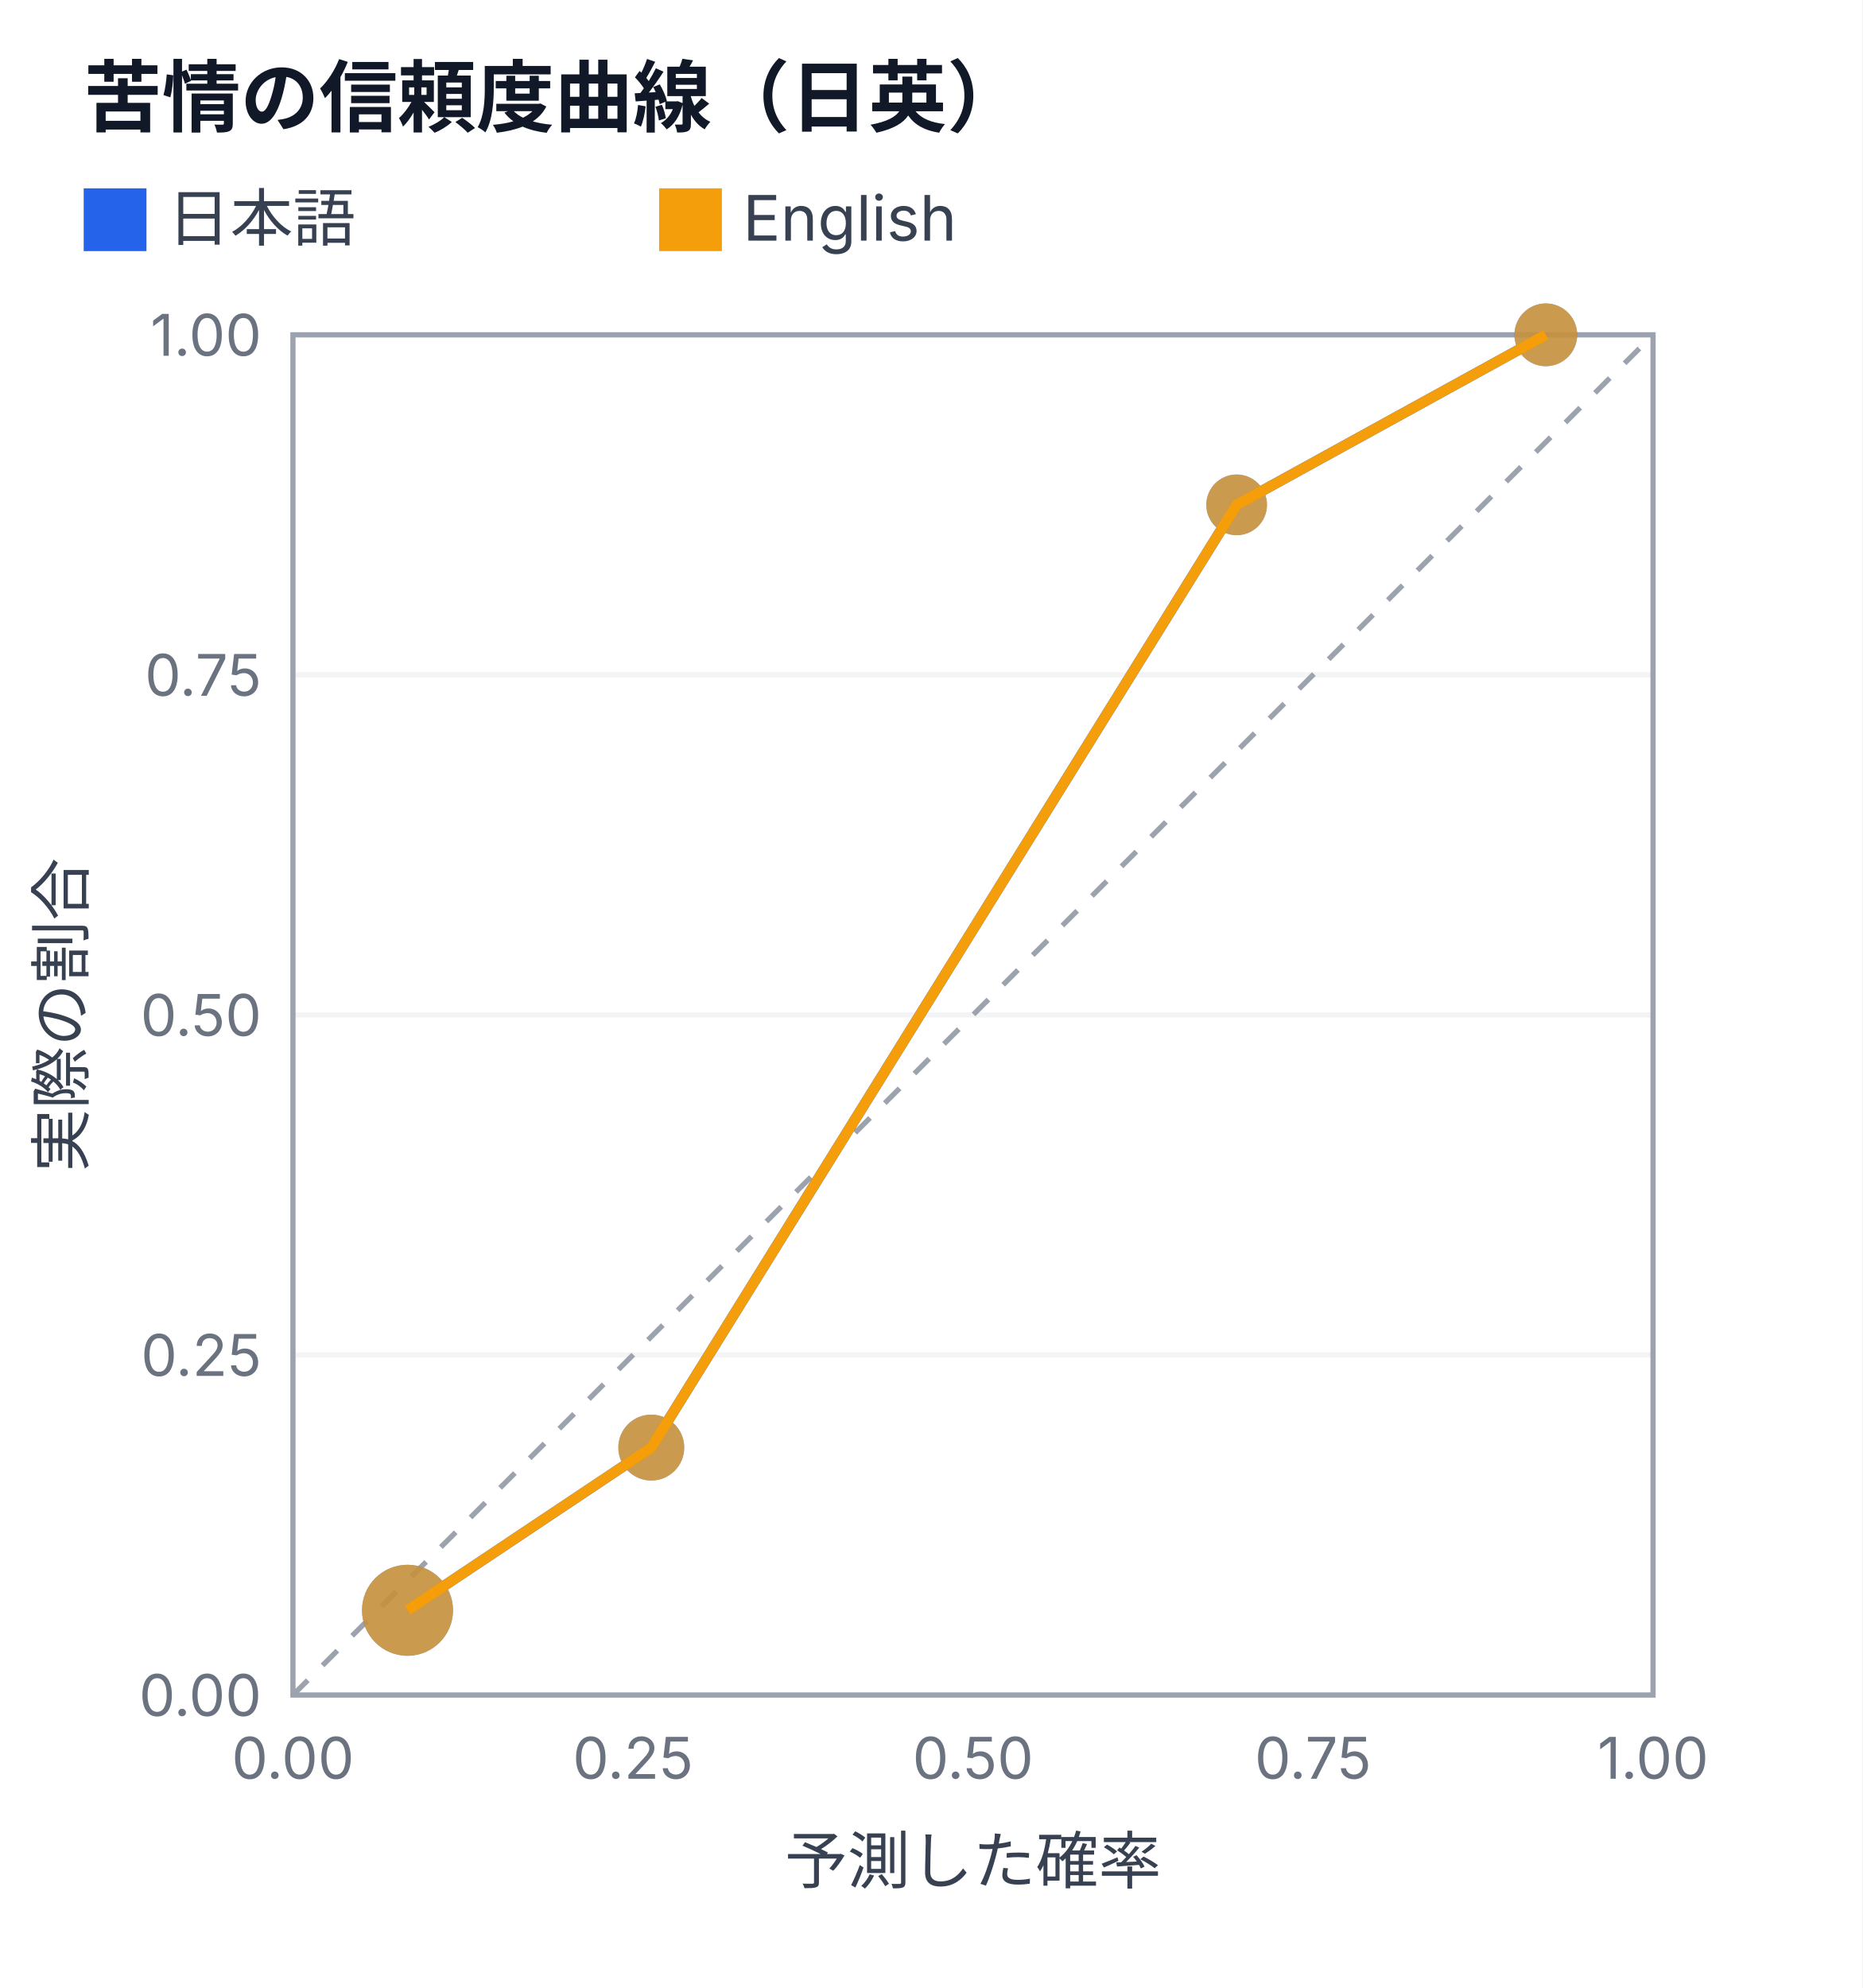
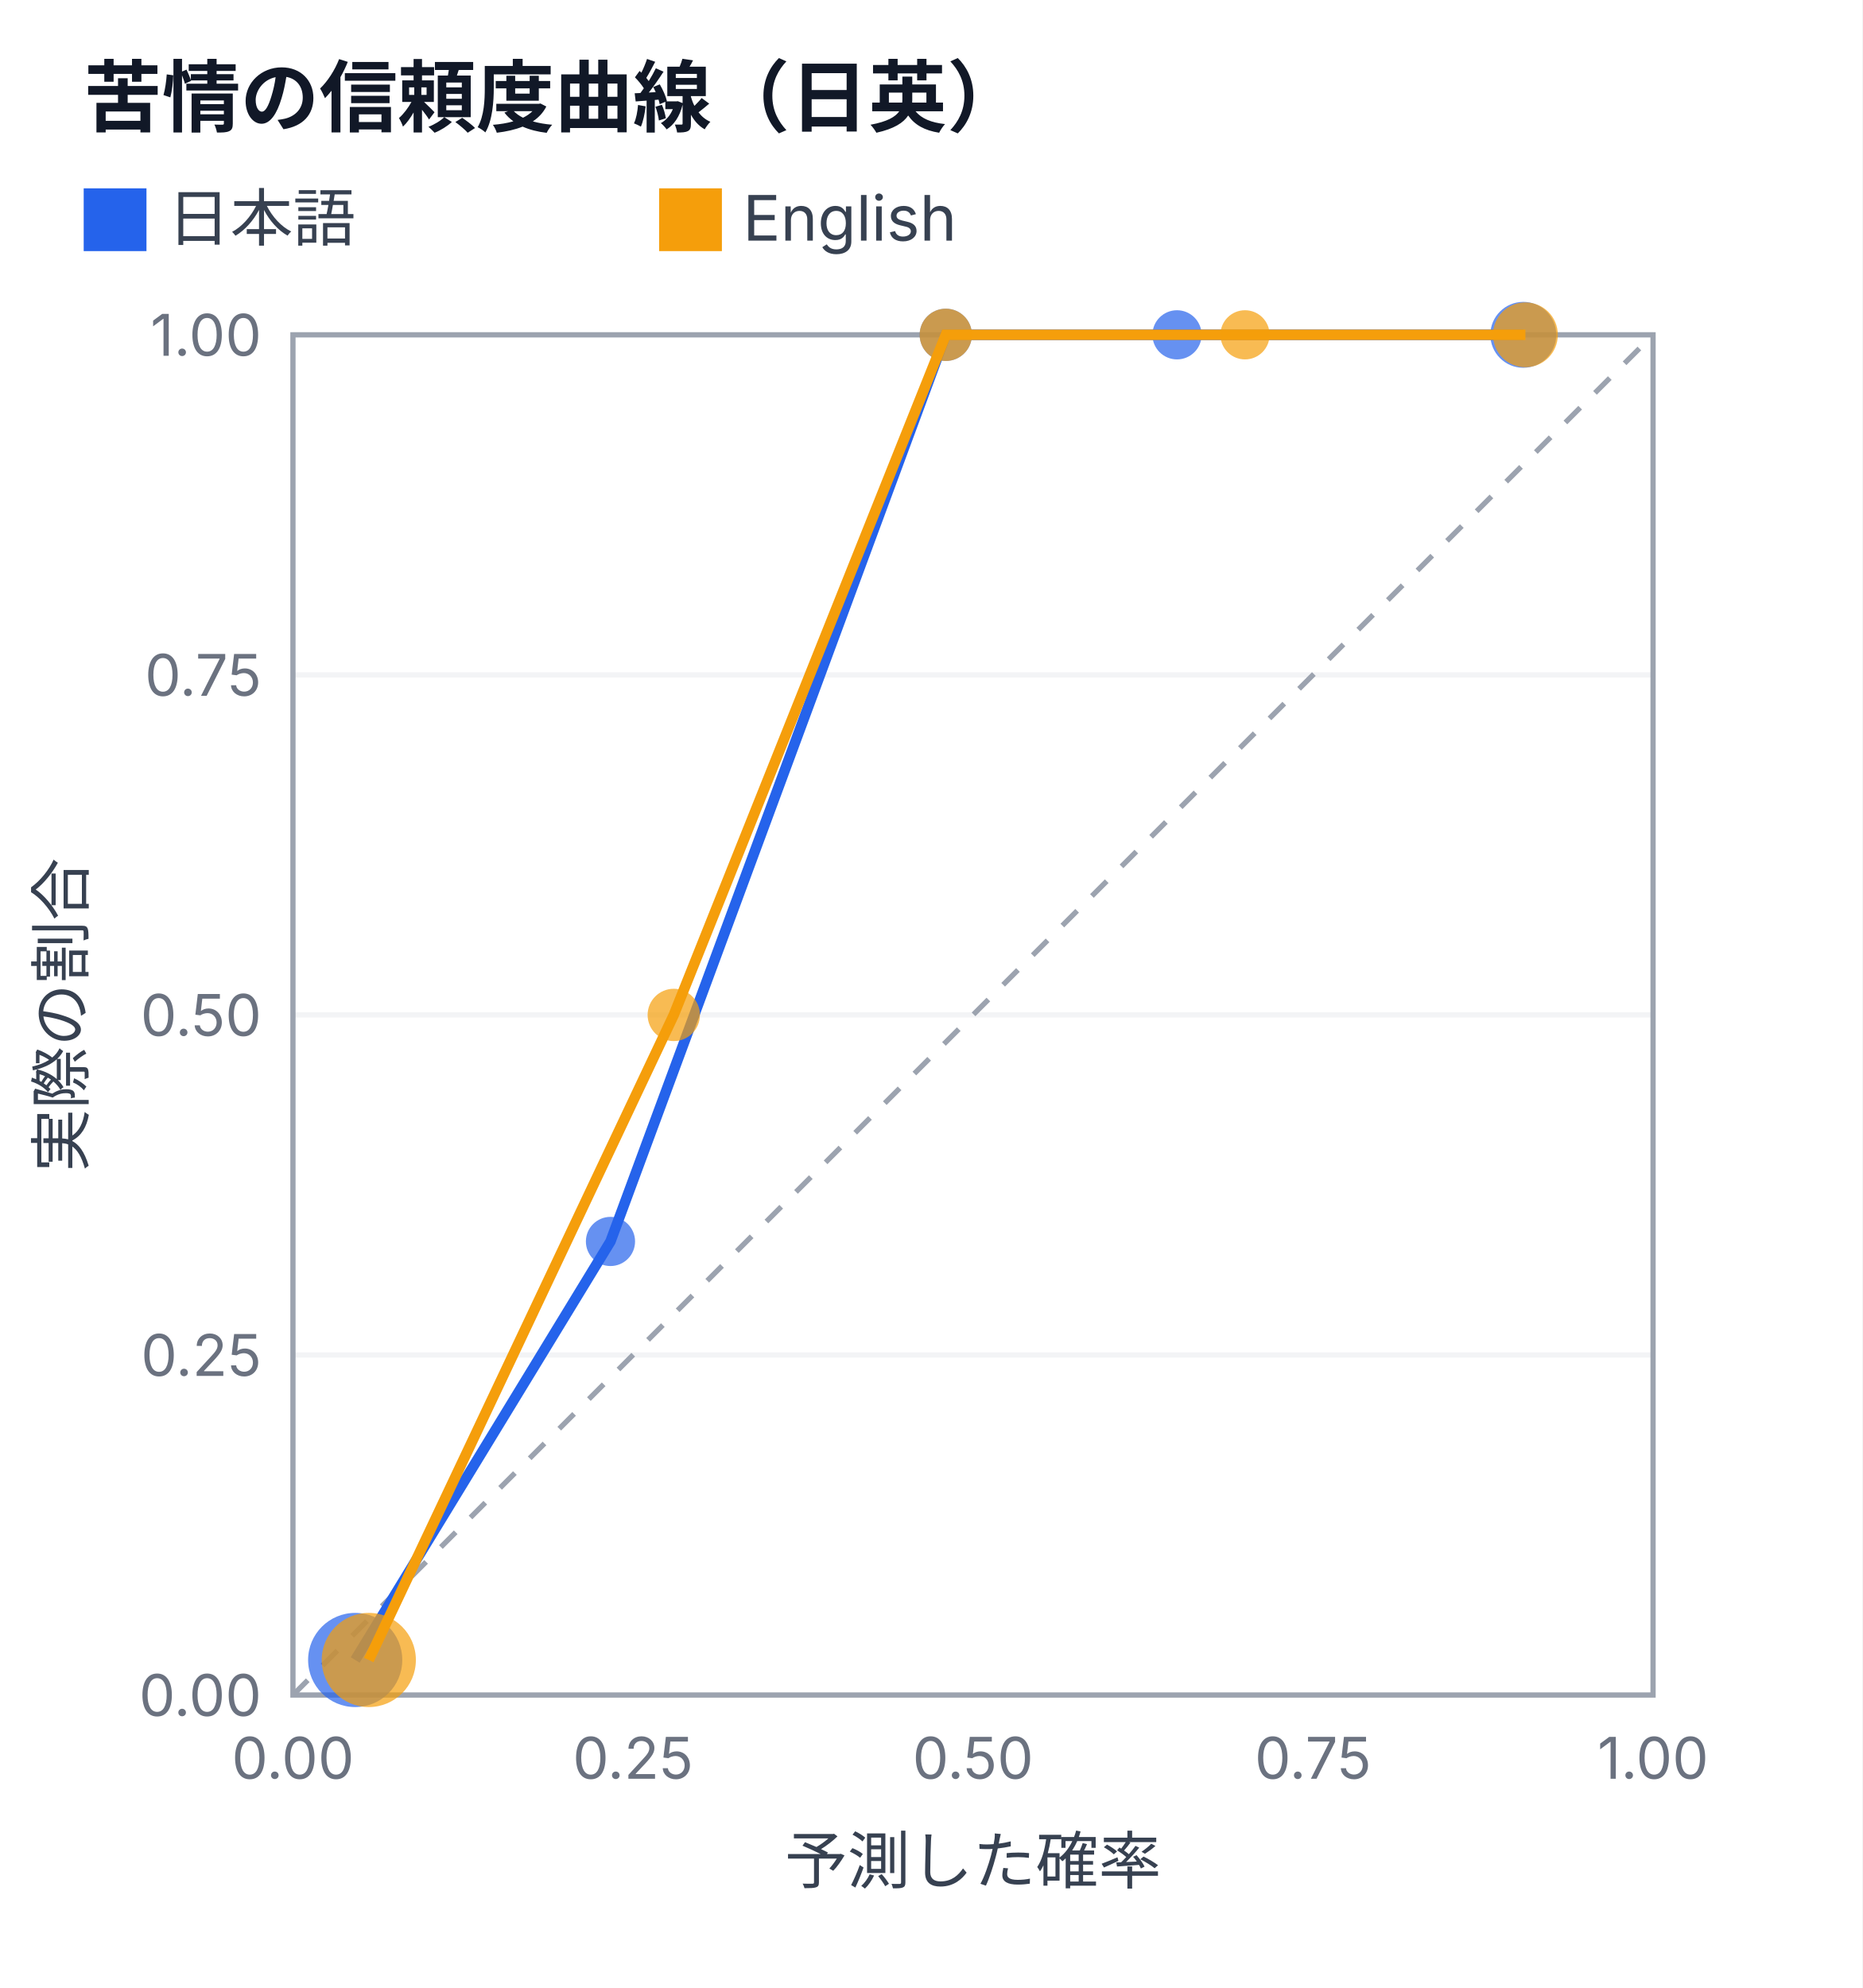
<svg xmlns="http://www.w3.org/2000/svg" width="356" height="380" viewBox="0 0 356 380" role="img" aria-label="苦情の信頼度曲線（日英）">
  <rect width="100%" height="100%" fill="#ffffff" />
  <text x="16" y="24" font-family="-apple-system, 'Hiragino Sans', 'Noto Sans JP', sans-serif" font-size="15" font-weight="bold" fill="#111827">苦情の信頼度曲線（日英）</text>
  <rect x="16" y="36" width="12" height="12" fill="#2563eb" />
  <text x="32" y="46" font-family="-apple-system, 'Hiragino Sans', 'Noto Sans JP', sans-serif" font-size="12" fill="#374151">日本語</text>
  <rect x="126" y="36" width="12" height="12" fill="#f59e0b" />
  <text x="142" y="46" font-family="-apple-system, 'Hiragino Sans', 'Noto Sans JP', sans-serif" font-size="12" fill="#374151">English</text>
  <line x1="56" y1="324" x2="316" y2="324" stroke="#f3f4f6" />
  <text x="50" y="328" text-anchor="end" font-family="-apple-system, 'Hiragino Sans', 'Noto Sans JP', sans-serif" font-size="11" fill="#6b7280">0.00</text>
  <text x="56" y="340" text-anchor="middle" font-family="-apple-system, 'Hiragino Sans', 'Noto Sans JP', sans-serif" font-size="11" fill="#6b7280">0.00</text>
  <line x1="56" y1="259" x2="316" y2="259" stroke="#f3f4f6" />
  <text x="50" y="263" text-anchor="end" font-family="-apple-system, 'Hiragino Sans', 'Noto Sans JP', sans-serif" font-size="11" fill="#6b7280">0.25</text>
  <text x="121" y="340" text-anchor="middle" font-family="-apple-system, 'Hiragino Sans', 'Noto Sans JP', sans-serif" font-size="11" fill="#6b7280">0.25</text>
  <line x1="56" y1="194" x2="316" y2="194" stroke="#f3f4f6" />
  <text x="50" y="198" text-anchor="end" font-family="-apple-system, 'Hiragino Sans', 'Noto Sans JP', sans-serif" font-size="11" fill="#6b7280">0.50</text>
  <text x="186" y="340" text-anchor="middle" font-family="-apple-system, 'Hiragino Sans', 'Noto Sans JP', sans-serif" font-size="11" fill="#6b7280">0.50</text>
  <line x1="56" y1="129" x2="316" y2="129" stroke="#f3f4f6" />
  <text x="50" y="133" text-anchor="end" font-family="-apple-system, 'Hiragino Sans', 'Noto Sans JP', sans-serif" font-size="11" fill="#6b7280">0.75</text>
  <text x="251" y="340" text-anchor="middle" font-family="-apple-system, 'Hiragino Sans', 'Noto Sans JP', sans-serif" font-size="11" fill="#6b7280">0.75</text>
  <line x1="56" y1="64" x2="316" y2="64" stroke="#f3f4f6" />
  <text x="50" y="68" text-anchor="end" font-family="-apple-system, 'Hiragino Sans', 'Noto Sans JP', sans-serif" font-size="11" fill="#6b7280">1.00</text>
  <text x="316" y="340" text-anchor="middle" font-family="-apple-system, 'Hiragino Sans', 'Noto Sans JP', sans-serif" font-size="11" fill="#6b7280">1.00</text>
  <rect x="56" y="64" width="260" height="260" fill="none" stroke="#9ca3af" />
  <line x1="56" y1="324" x2="316" y2="64" stroke="#9ca3af" stroke-dasharray="4 4" />
  <text x="186" y="360" text-anchor="middle" font-family="-apple-system, 'Hiragino Sans', 'Noto Sans JP', sans-serif" font-size="12" fill="#374151">予測した確率</text>
  <text x="16" y="194" font-family="-apple-system, 'Hiragino Sans', 'Noto Sans JP', sans-serif" font-size="12" fill="#374151" transform="rotate(-90 16 194)" text-anchor="middle">実際の割合</text>
-   <polyline fill="none" stroke="#2563eb" stroke-width="2" points="77.9,307.8 124.5,276.7 236.4,96.5 295.5,64.0" />
-   <circle cx="77.9" cy="307.8" r="8.7" fill="#2563eb" fill-opacity="0.7" />
-   <circle cx="124.5" cy="276.7" r="6.3" fill="#2563eb" fill-opacity="0.7" />
-   <circle cx="236.4" cy="96.5" r="5.8" fill="#2563eb" fill-opacity="0.7" />
-   <circle cx="295.5" cy="64.0" r="6.0" fill="#2563eb" fill-opacity="0.7" />
-   <polyline fill="none" stroke="#f59e0b" stroke-width="2" points="77.9,307.8 124.5,276.7 236.4,96.5 295.5,64.0" />
-   <circle cx="77.9" cy="307.8" r="8.7" fill="#f59e0b" fill-opacity="0.7" />
-   <circle cx="124.5" cy="276.7" r="6.3" fill="#f59e0b" fill-opacity="0.7" />
-   <circle cx="236.4" cy="96.5" r="5.8" fill="#f59e0b" fill-opacity="0.7" />
-   <circle cx="295.5" cy="64.0" r="6.0" fill="#f59e0b" fill-opacity="0.7" />
+   <polyline fill="none" stroke="#2563eb" stroke-width="2" points="67.9,317.3 116.7,237.3 180.8,64.0 225.0,64.0 291.2,64.0" />
+   <circle cx="67.9" cy="317.3" r="9.0" fill="#2563eb" fill-opacity="0.7" />
+   <circle cx="116.7" cy="237.3" r="4.7" fill="#2563eb" fill-opacity="0.7" />
+   <circle cx="180.8" cy="64.0" r="5.0" fill="#2563eb" fill-opacity="0.7" />
+   <circle cx="225.0" cy="64.0" r="4.7" fill="#2563eb" fill-opacity="0.7" />
+   <circle cx="291.2" cy="64.0" r="6.3" fill="#2563eb" fill-opacity="0.7" />
+   <polyline fill="none" stroke="#f59e0b" stroke-width="2" points="70.5,317.3 128.8,194.0 180.8,64.0 238.0,64.0 291.6,64.0" />
+   <circle cx="70.5" cy="317.3" r="9.0" fill="#f59e0b" fill-opacity="0.7" />
+   <circle cx="128.8" cy="194.0" r="5.0" fill="#f59e0b" fill-opacity="0.7" />
+   <circle cx="180.8" cy="64.0" r="5.0" fill="#f59e0b" fill-opacity="0.7" />
+   <circle cx="238.0" cy="64.0" r="4.7" fill="#f59e0b" fill-opacity="0.7" />
+   <circle cx="291.6" cy="64.0" r="6.2" fill="#f59e0b" fill-opacity="0.7" />
</svg>
